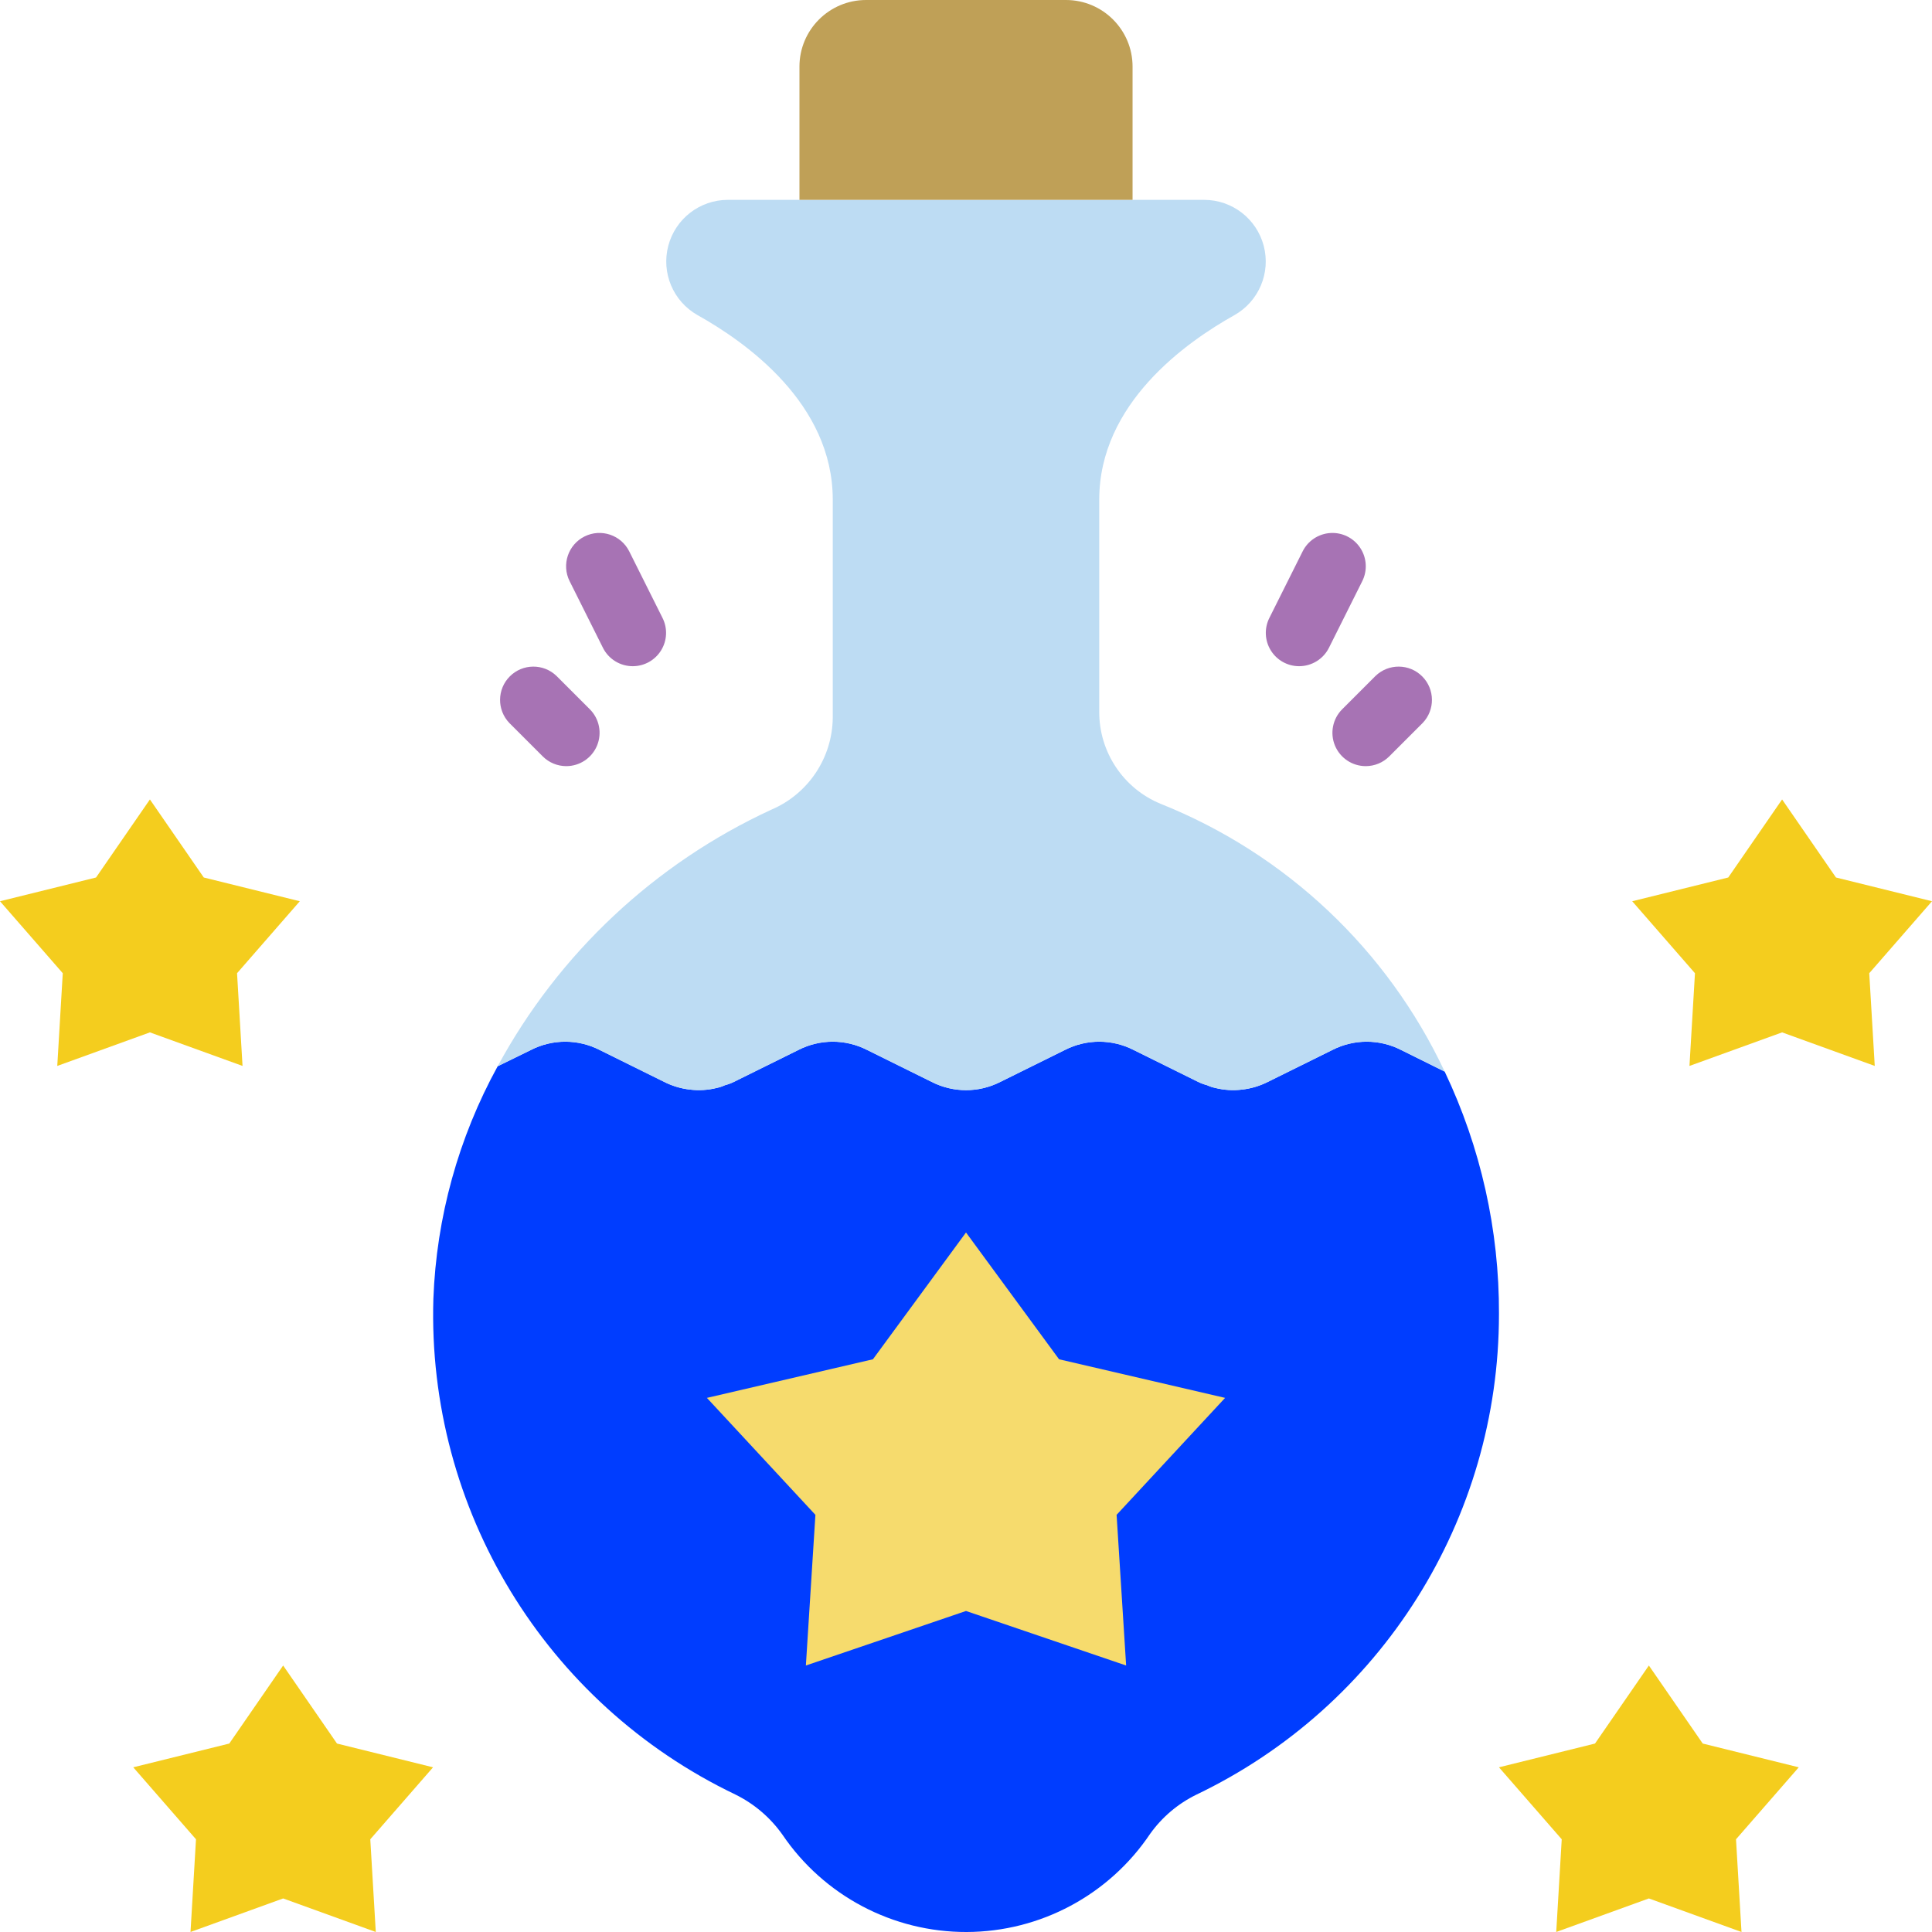
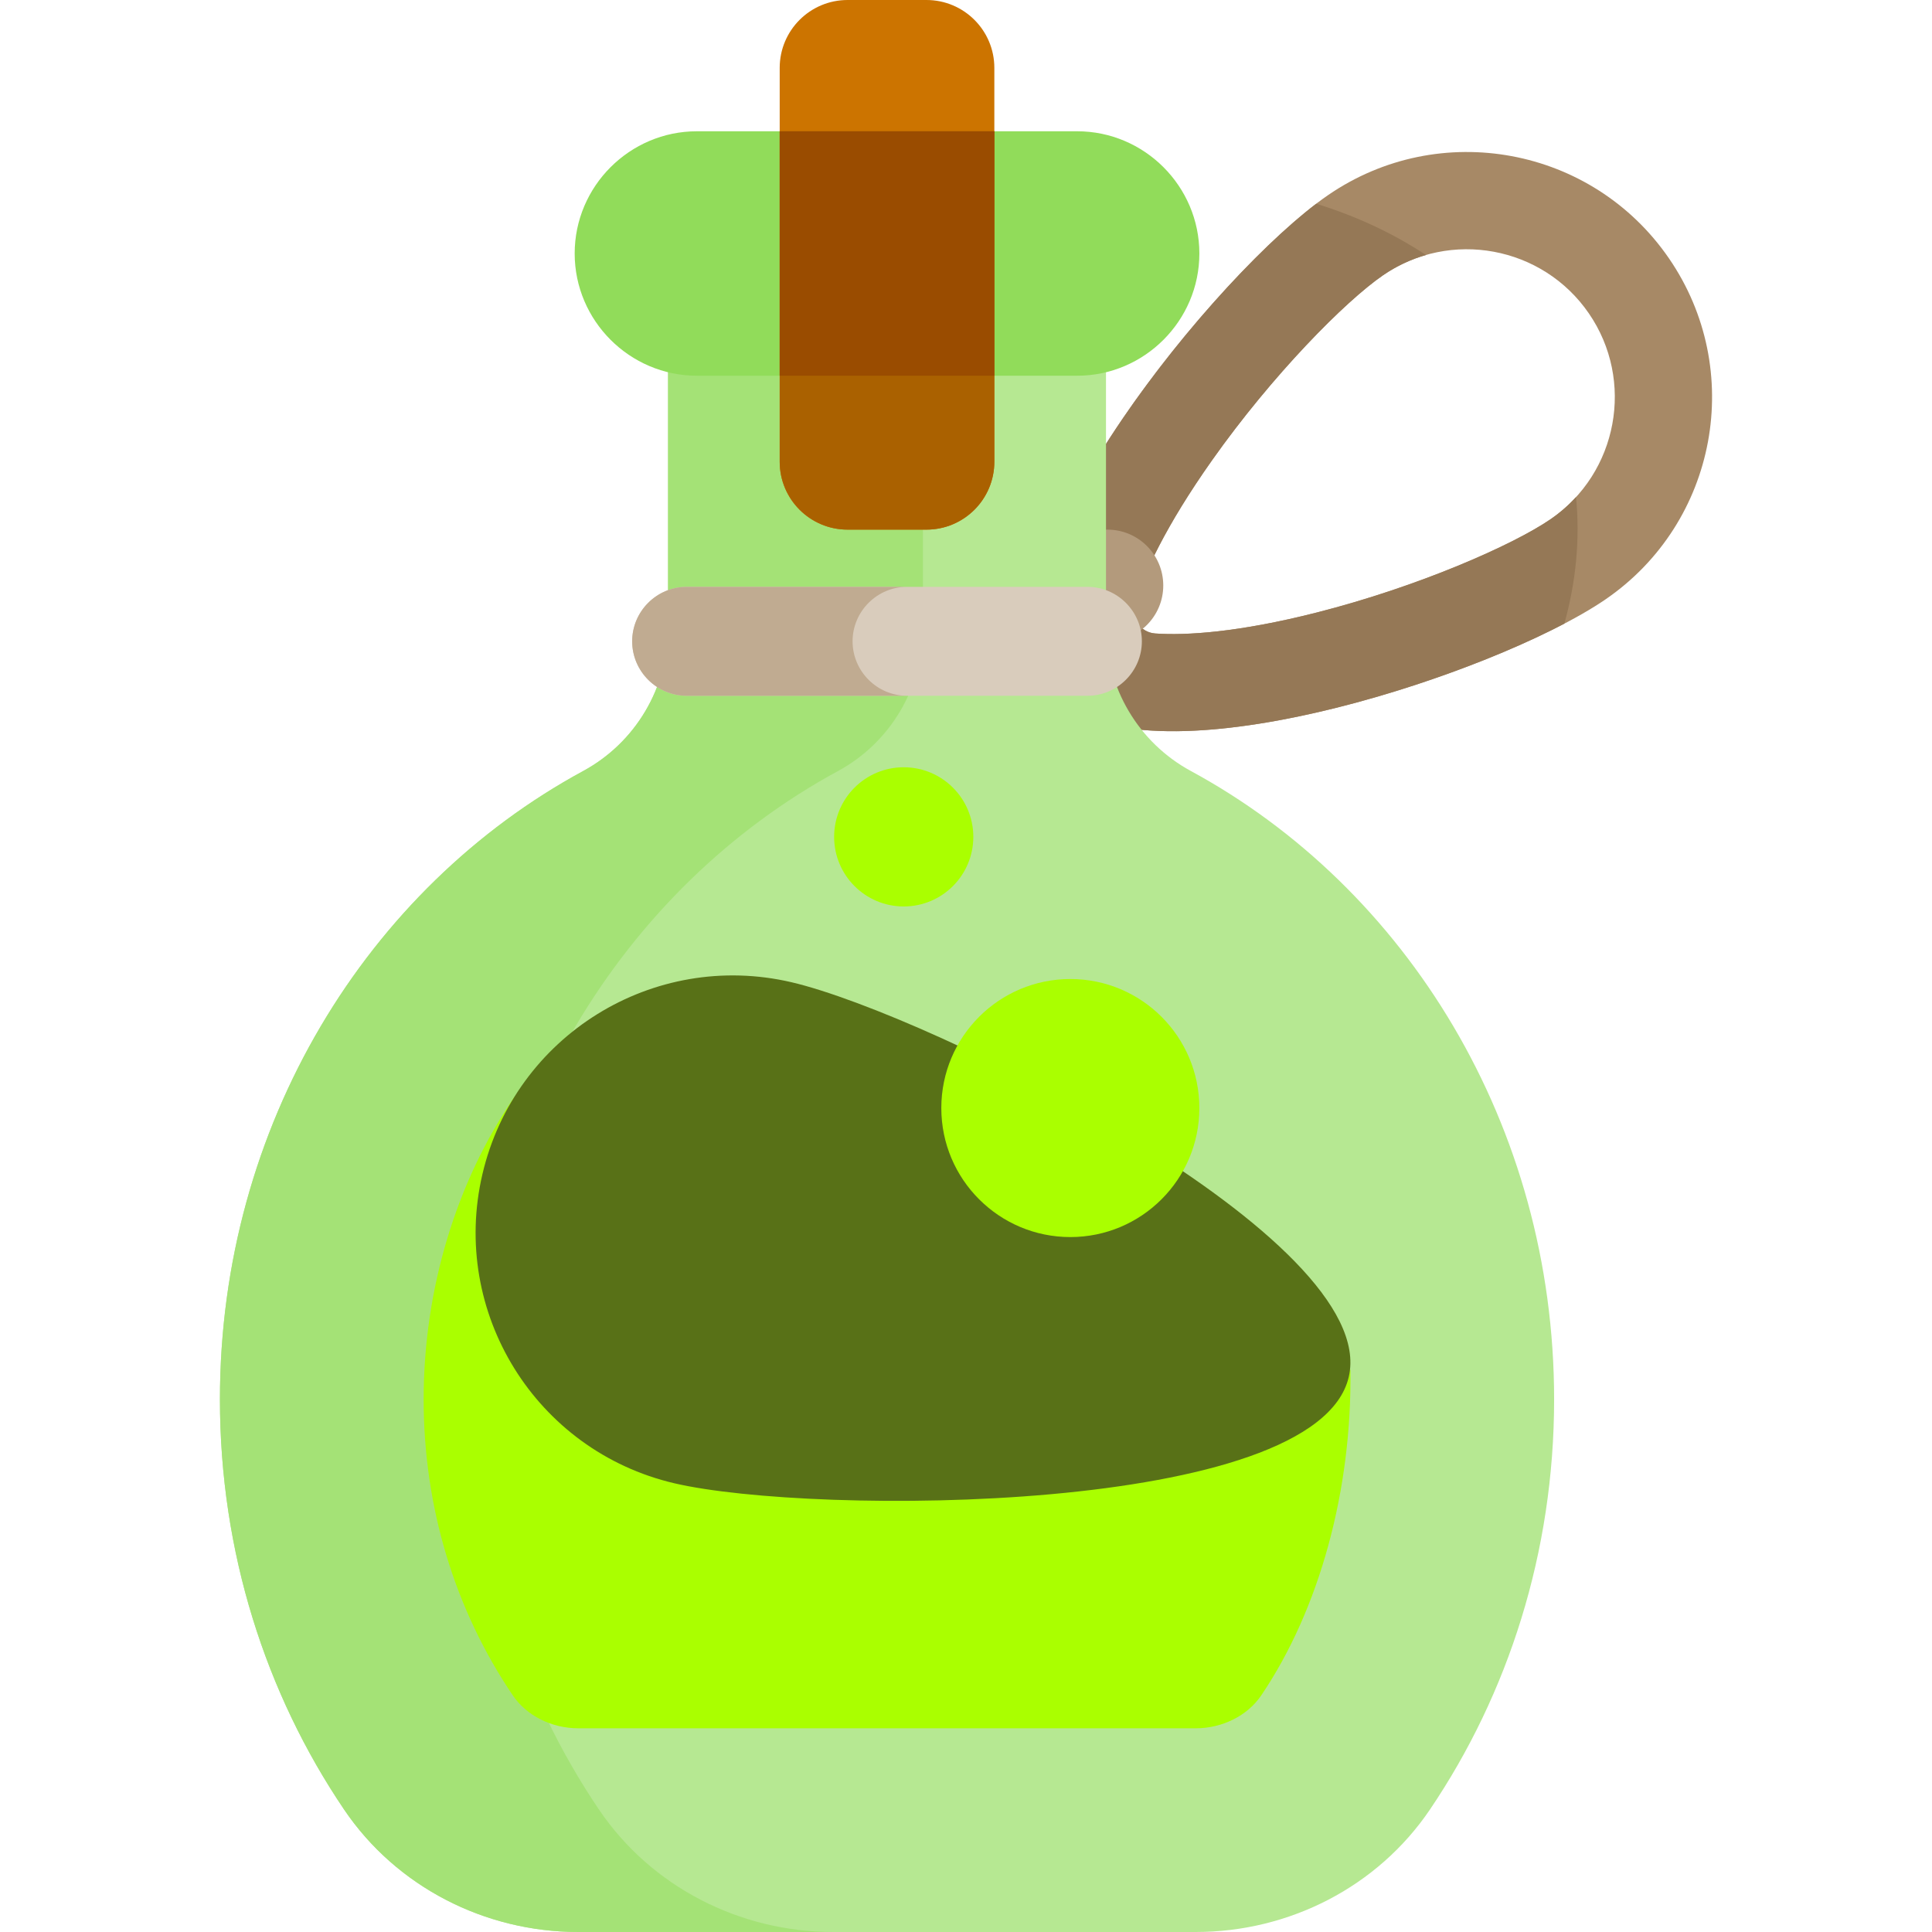
- <svg xmlns="http://www.w3.org/2000/svg" height="512px" viewBox="0 0 512 512.003" width="512px" class="">
+ <svg xmlns="http://www.w3.org/2000/svg" version="1.1" id="Capa_1" x="0px" y="0px" viewBox="0 0 512 512" style="enable-background:new 0 0 512 512;" xml:space="preserve" width="512px" height="512px" class="">
  <g>
-     <path d="m397.242 348.25c.016 54.367-31.195 103.914-80.242 127.379-4.852 2.387-9.035 5.934-12.184 10.328-10.879 16.23-29.117 25.992-48.656 26.047-19.539.051-37.828-9.609-48.797-25.781-3.219-4.555-7.531-8.227-12.535-10.68-50.305-24.102-81.664-75.602-79.98-131.355.805-21.586 6.637-42.684 17.039-61.617l8.828-4.324c5.711-2.914 12.473-2.914 18.184 0l17.125 8.473c2.129 1.074 4.43 1.762 6.797 2.031 2.391.293 4.816.145 7.152-.441.73-.156 1.441-.391 2.117-.707.82-.215 1.621-.512 2.383-.883l17.125-8.473c5.711-2.914 12.473-2.914 18.188 0l17.125 8.473c5.711 2.914 12.473 2.914 18.184 0l17.125-8.473c5.711-2.914 12.473-2.914 18.184 0l17.129 8.473c.762.371 1.562.668 2.383.883.676.316 1.387.551 2.117.707 2.336.586 4.762.734 7.152.441 2.367-.27 4.668-.957 6.797-2.031l17.125-8.473c5.711-2.914 12.473-2.914 18.184 0l11.566 5.738c9.555 20.07 14.473 42.035 14.387 64.266zm0 0" fill="#a773b4" data-original="#A773B4" class="active-path" style="fill:#003DFF" data-old_color="#0035FF" />
-     <path d="m382.855 283.984-11.566-5.738c-5.711-2.914-12.473-2.914-18.184 0l-17.125 8.473c-2.129 1.074-4.43 1.762-6.797 2.031-2.391.293-4.816.145-7.152-.441-.73-.156-1.441-.391-2.117-.707-.82-.215-1.621-.512-2.383-.883l-17.129-8.473c-5.711-2.914-12.473-2.914-18.184 0l-17.125 8.473c-5.711 2.914-12.473 2.914-18.184 0l-17.125-8.473c-5.715-2.914-12.477-2.914-18.188 0l-17.125 8.473c-.762.371-1.562.668-2.383.883-.676.316-1.387.551-2.117.707-2.336.586-4.762.734-7.152.441-2.367-.27-4.668-.957-6.797-2.031l-17.125-8.473c-5.711-2.914-12.473-2.914-18.184 0l-8.828 4.324c16.191-29.883 41.613-53.727 72.473-67.973 9.832-4.164 16.25-13.773 16.332-24.453v-57.73c0-25.512-23.039-41.754-35.84-48.906-6.453-3.652-9.637-11.195-7.75-18.363 1.887-7.172 8.367-12.176 15.781-12.18h126.234c7.418.004 13.898 5.008 15.785 12.18 1.887 7.168-1.297 14.711-7.75 18.363-12.801 7.152-35.84 23.395-35.84 48.906v56.145c-.066 10.695 6.355 20.367 16.242 24.449 33.188 13.258 60.105 38.629 75.301 70.977zm0 0" fill="#bddcf3" data-original="#BDDCF3" />
-     <path d="m229.52 0h52.965c9.75 0 17.656 7.906 17.656 17.656v35.309h-88.277v-35.309c0-9.75 7.906-17.656 17.656-17.656zm0 0" fill="#bfa057" data-original="#BFA057" />
-     <g fill="#a773b4">
-       <path d="m344.277 176.551c-3.059 0-5.898-1.586-7.504-4.188-1.609-2.602-1.754-5.848-.387-8.586l8.828-17.656c1.406-2.82 4.215-4.676 7.367-4.867 3.148-.191 6.16 1.312 7.898 3.945 1.742 2.633 1.945 5.992.535 8.816l-8.828 17.656c-1.496 2.992-4.562 4.883-7.91 4.879zm0 0" data-original="#000000" />
-       <path d="m361.934 203.035c-3.57 0-6.789-2.152-8.156-5.449-1.363-3.301-.609-7.094 1.914-9.621l8.828-8.828c3.465-3.344 8.969-3.297 12.375.109 3.402 3.406 3.453 8.91.105 12.375l-8.828 8.828c-1.652 1.656-3.898 2.586-6.238 2.586zm0 0" data-original="#000000" />
-       <path d="m167.727 176.551c-3.363.02-6.441-1.875-7.945-4.879l-8.828-17.656c-2.18-4.363-.41-9.668 3.953-11.848 4.363-2.18 9.668-.41 11.848 3.953l8.828 17.656c1.363 2.73 1.223 5.973-.379 8.57-1.598 2.602-4.426 4.191-7.477 4.203zm0 0" data-original="#000000" />
-       <path d="m150.07 203.035c-2.34 0-4.586-.93-6.242-2.586l-8.828-8.828c-3.344-3.465-3.297-8.969.109-12.375s8.91-3.453 12.375-.109l8.828 8.828c2.523 2.527 3.277 6.32 1.91 9.621-1.363 3.297-4.582 5.449-8.152 5.449zm0 0" data-original="#000000" />
+     <path style="fill:#A78966;" d="M442.28,68.45c-20.328-29.568-60.774-37.059-90.343-16.732  c-29.568,20.328-94.965,100.584-74.639,130.152c20.326,29.568,118.681-2.751,148.249-23.077  C455.115,138.466,462.606,98.019,442.28,68.45z M349.006,162.309c-20.88,5.315-34.727,6.132-42.863,5.571  c-3.934-0.271-6.609-4.16-5.453-7.93c2.391-7.796,8.113-20.432,20.551-38.025c15.953-22.562,35.238-42.077,45.285-48.983  c17.818-12.25,42.281-7.719,54.53,10.099c12.25,17.818,7.718,42.28-10.1,54.53C400.911,144.477,375.784,155.496,349.006,162.309z" data-original="#A78966" class="" />
+     <path style="fill:#957856;" d="M410.957,137.57c-10.046,6.906-35.172,17.925-61.951,24.739c-20.881,5.314-34.727,6.132-42.863,5.571  c-3.934-0.271-6.609-4.161-5.453-7.93c2.391-7.796,8.113-20.432,20.551-38.025c15.953-22.562,35.238-42.077,45.285-48.983  c3.573-2.456,7.413-4.226,11.367-5.361c-8.714-5.766-18.516-10.333-29.084-13.589c-30.777,23.439-91.15,99.313-71.512,127.878  c18.265,26.568,99.521,3.17,137.272-16.597c3.08-11.062,4.195-22.374,3.095-33.548C415.695,133.877,413.462,135.848,410.957,137.57z  " data-original="#957856" />
+     <circle style="fill:#B39A7C;" cx="293.478" cy="155.156" r="14.8" data-original="#B39A7C" />
+     <path style="fill:#B6E892;" d="M293.099,166.438v-91.15H177.041v91.15c0,15.796-8.608,30.361-22.495,37.89  c-57.149,30.988-96.262,93.922-96.262,166.529c0,40.524,12.184,78.036,32.887,108.662C105.042,500.039,128.49,512,153.257,512  h163.626c24.767,0,48.216-11.961,62.086-32.48c20.703-30.627,32.888-68.139,32.888-108.664c0-72.607-39.113-135.542-96.262-166.529  C301.707,196.799,293.099,182.234,293.099,166.438z" data-original="#B6E892" class="" />
+     <path style="fill:#A4E276;" d="M158.709,479.52c-20.703-30.627-32.886-68.139-32.886-108.662  c0-72.607,39.113-135.542,96.262-166.529c13.886-7.53,22.495-22.094,22.495-37.89v-91.15h-67.538v91.15  c0,15.796-8.608,30.36-22.495,37.89c-57.149,30.988-96.262,93.922-96.262,166.529c0,40.524,12.184,78.036,32.887,108.662  C105.042,500.04,128.491,512,153.257,512h67.538C196.028,512,172.579,500.04,158.709,479.52z" data-original="#A4E276" class="" />
+     <path style="fill:#91DC5A;" d="M285.454,99.569H184.686c-17.814,0-32.39-14.575-32.39-32.39l0,0c0-17.814,14.575-32.39,32.39-32.39  h100.768c17.814,0,32.39,14.575,32.39,32.39l0,0C317.844,84.993,303.268,99.569,285.454,99.569z" data-original="#91DC5A" class="" />
+     <path style="fill:#D9CCBC;" d="M288.175,184.387h-106.21c-7.939,0-14.433-6.495-14.433-14.433l0,0  c0-7.939,6.495-14.433,14.433-14.433h106.21c7.939,0,14.433,6.495,14.433,14.433l0,0  C302.608,177.893,296.112,184.387,288.175,184.387z" data-original="#D9CCBC" class="" />
+     <path style="fill:#C0AB91;" d="M225.942,169.954c0-7.939,6.495-14.433,14.433-14.433h-58.41c-7.939,0-14.433,6.494-14.433,14.433  s6.495,14.433,14.433,14.433h58.41C232.437,184.387,225.942,177.893,225.942,169.954z" data-original="#C0AB91" class="" />
+     <path style="fill:#AAFF00" d="M136.305,290.724c-15.371,22.444-24.037,50.907-24.037,80.134c0,28.443,8.17,55.563,23.628,78.432  c3.64,5.383,10.292,8.727,17.361,8.727h163.626c7.069,0,13.722-3.344,17.364-8.729c15.457-22.866,24.066-54.404,23.626-86.252  L136.305,290.724z" data-original="#FF0C38" class="" data-old_color="#9BFF00" />
+     <path style="fill:#587117" d="M209.79,260.31c36.663,8.59,156.231,67.955,147.641,104.618s-142.084,36.739-178.747,28.15  c-36.663-8.59-59.421-45.273-50.831-81.936C136.444,274.478,173.127,251.721,209.79,260.31z" data-original="#A5001E" class="active-path" data-old_color="#577017" />
+     <g>
+       <circle style="fill:#AAFF00" cx="283.65" cy="293.643" r="34.192" data-original="#FF0C38" class="" data-old_color="#9BFF00" />
+       <circle style="fill:#AAFF00" cx="239.497" cy="221.777" r="18.444" data-original="#FF0C38" class="" data-old_color="#9BFF00" />
    </g>
-     <path d="m256 326.621 24.664 33.605 44 10.23-28.754 30.996 2.527 39.926-42.438-14.449-42.434 14.449 2.527-39.926-28.754-30.996 43.996-10.23zm0 0" fill="#f6db6d" data-original="#F6DB6D" class="" />
-     <path d="m39.727 211.863 14.273 20.684 25.449 6.293-16.629 19.074 1.453 24.57-24.547-8.891-24.551 8.891 1.457-24.57-16.633-19.074 25.453-6.293zm0 0" fill="#f4cd1e" data-original="#F4CD1E" class="" style="fill:#F4CD1E" />
-     <path d="m75.035 441.379 14.273 20.684 25.453 6.293-16.633 19.078 1.457 24.566-24.551-8.891-24.547 8.891 1.453-24.566-16.629-19.078 25.449-6.293zm0 0" fill="#f4cd1e" data-original="#F4CD1E" class="" style="fill:#F4CD1E" />
-     <path d="m472.277 211.863-14.273 20.684-25.449 6.293 16.629 19.074-1.457 24.57 24.551-8.891 24.551 8.891-1.457-24.57 16.629-19.074-25.449-6.293zm0 0" fill="#f4cd1e" data-original="#F4CD1E" class="" style="fill:#F4CD1E" />
-     <path d="m436.969 441.379-14.277 20.684-25.449 6.293 16.633 19.078-1.457 24.566 24.551-8.891 24.547 8.891-1.457-24.566 16.633-19.078-25.449-6.293zm0 0" fill="#f4cd1e" data-original="#F4CD1E" class="" style="fill:#F4CD1E" />
+     <path style="fill:#CC7400;" d="M245.517,140.356h-20.895c-9.938,0-17.994-8.056-17.994-17.994V17.994  C206.628,8.056,214.684,0,224.622,0h20.895c9.938,0,17.994,8.056,17.994,17.994v104.368  C263.512,132.3,255.455,140.356,245.517,140.356z" data-original="#CC7400" class="" />
+     <path style="fill:#AA6100;" d="M206.628,34.789v87.573c0,9.938,8.057,17.994,17.994,17.994h20.895  c9.938,0,17.994-8.056,17.994-17.994V34.789H206.628z" data-original="#AA6100" />
+     <rect x="206.624" y="34.789" style="fill:#9A4C00" width="56.887" height="64.78" data-original="#9A4C00" class="" />
  </g>
</svg>
